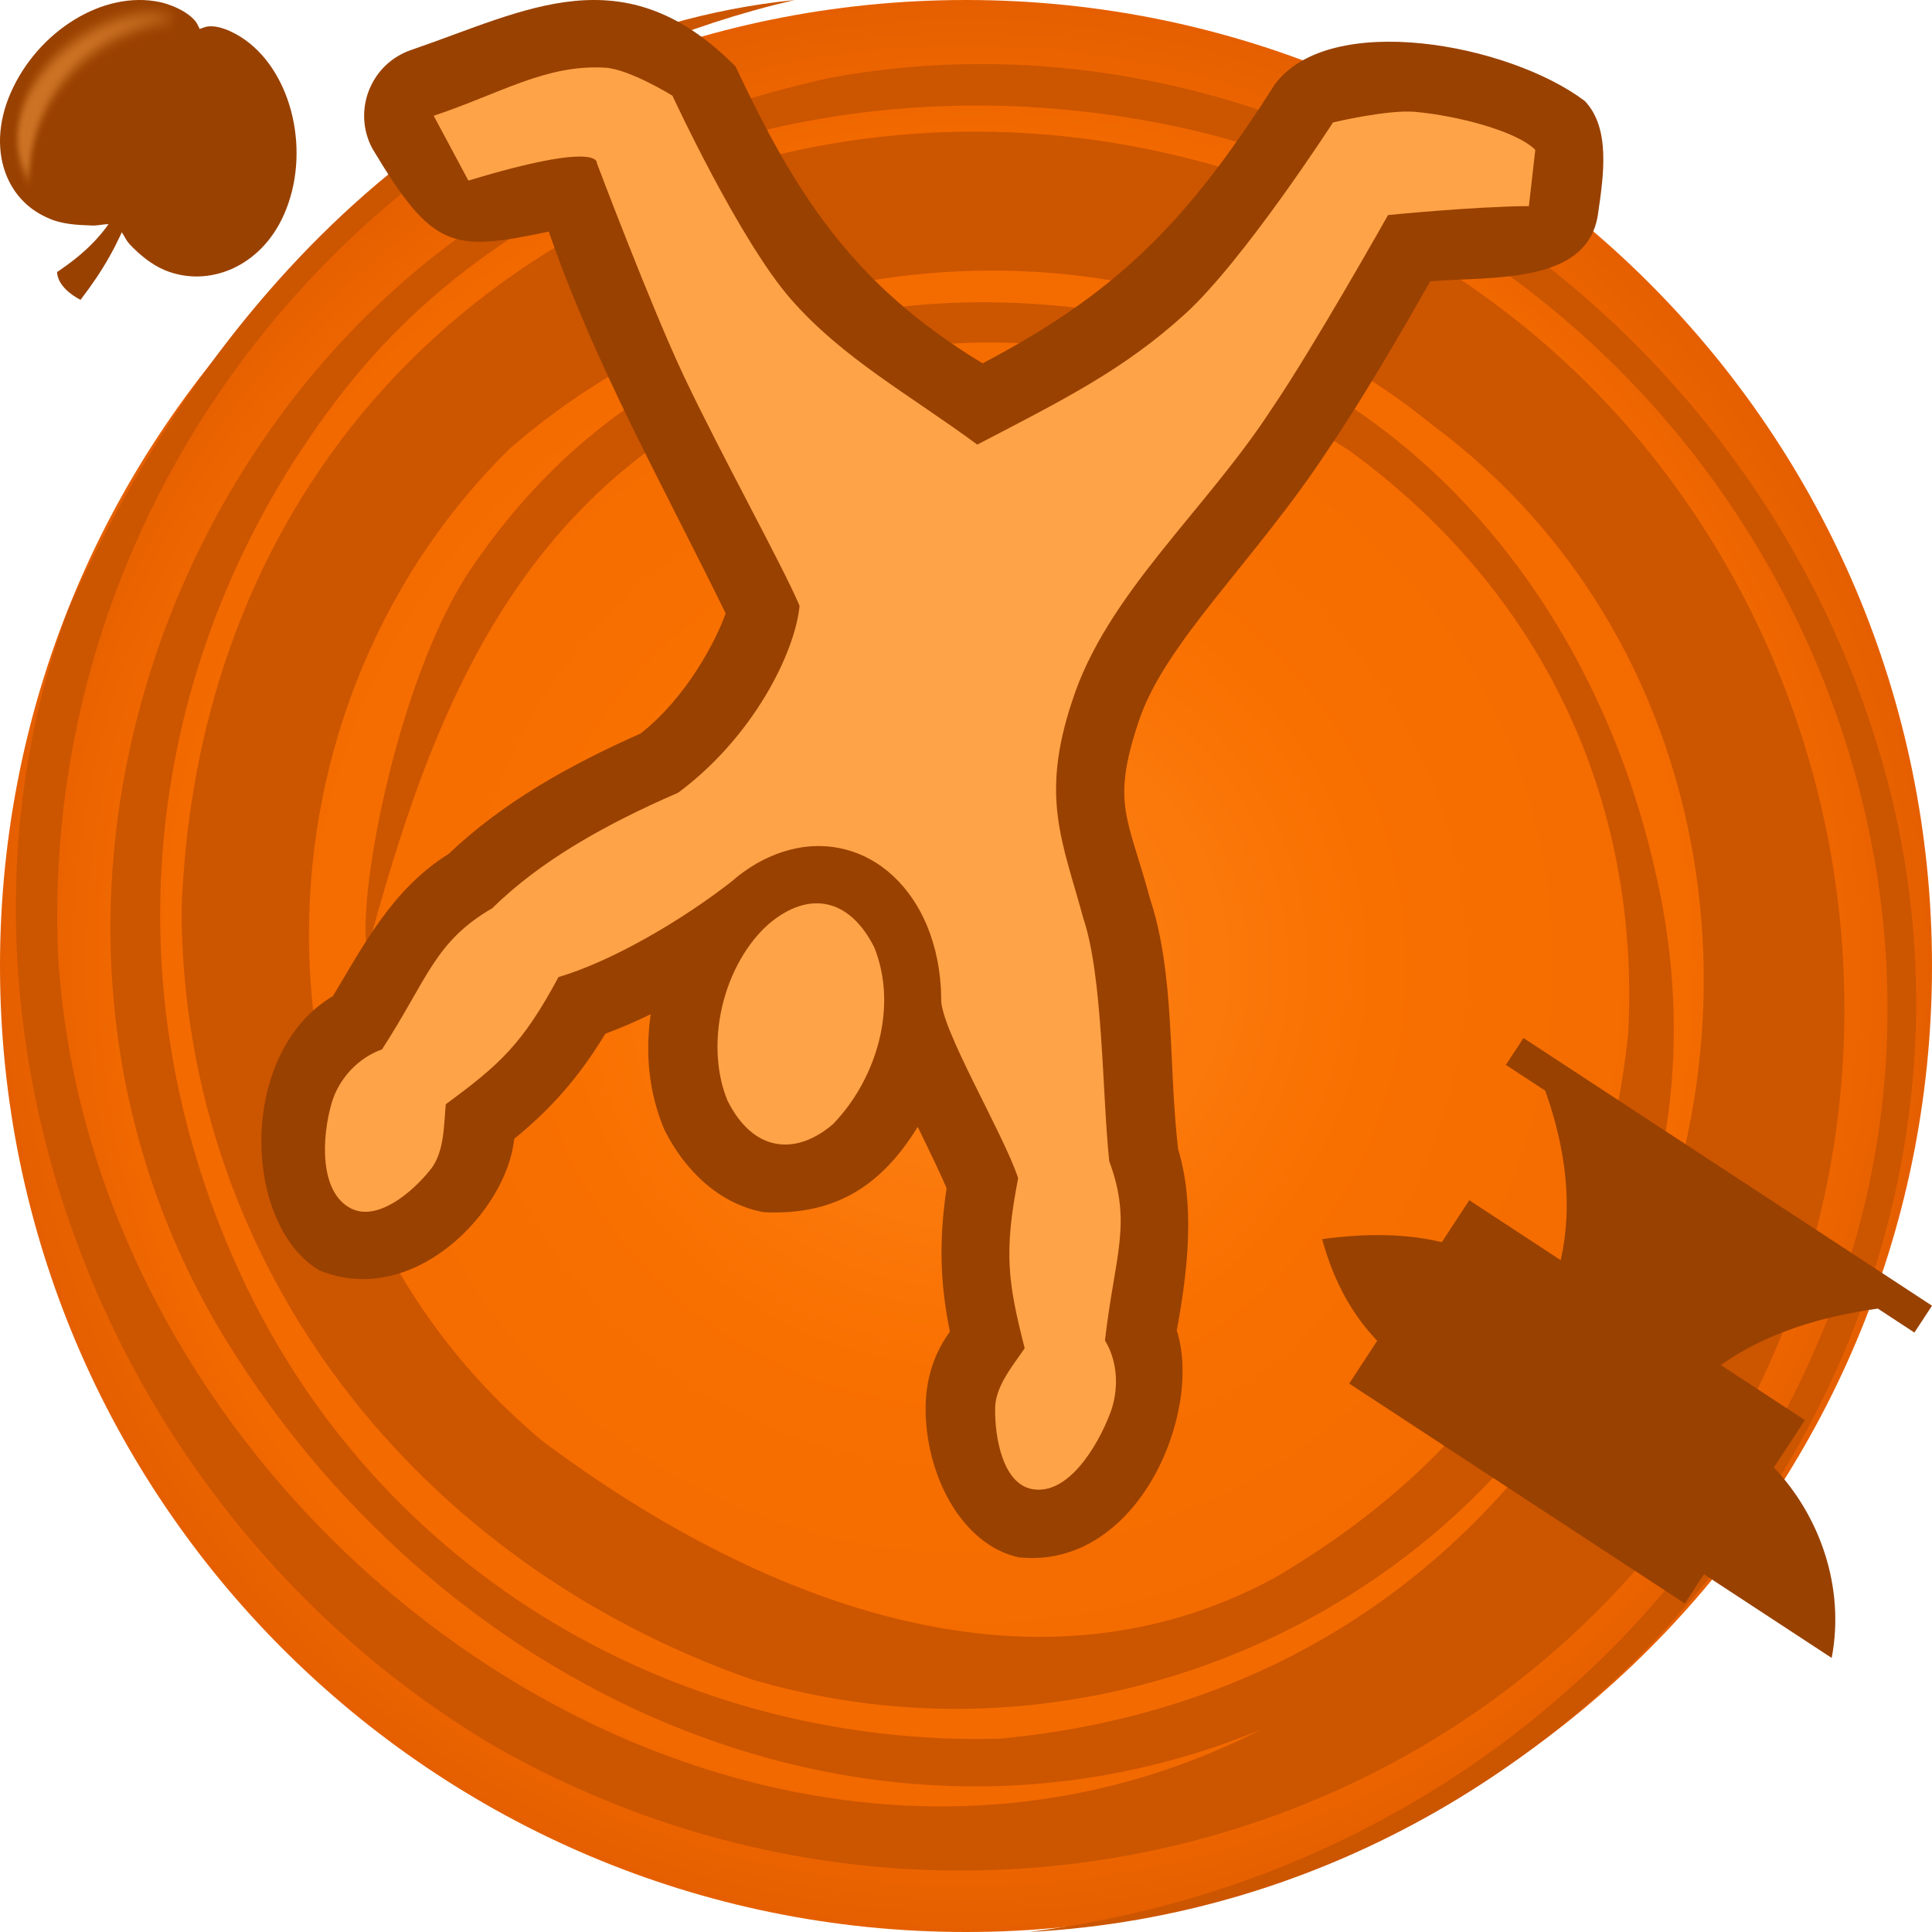
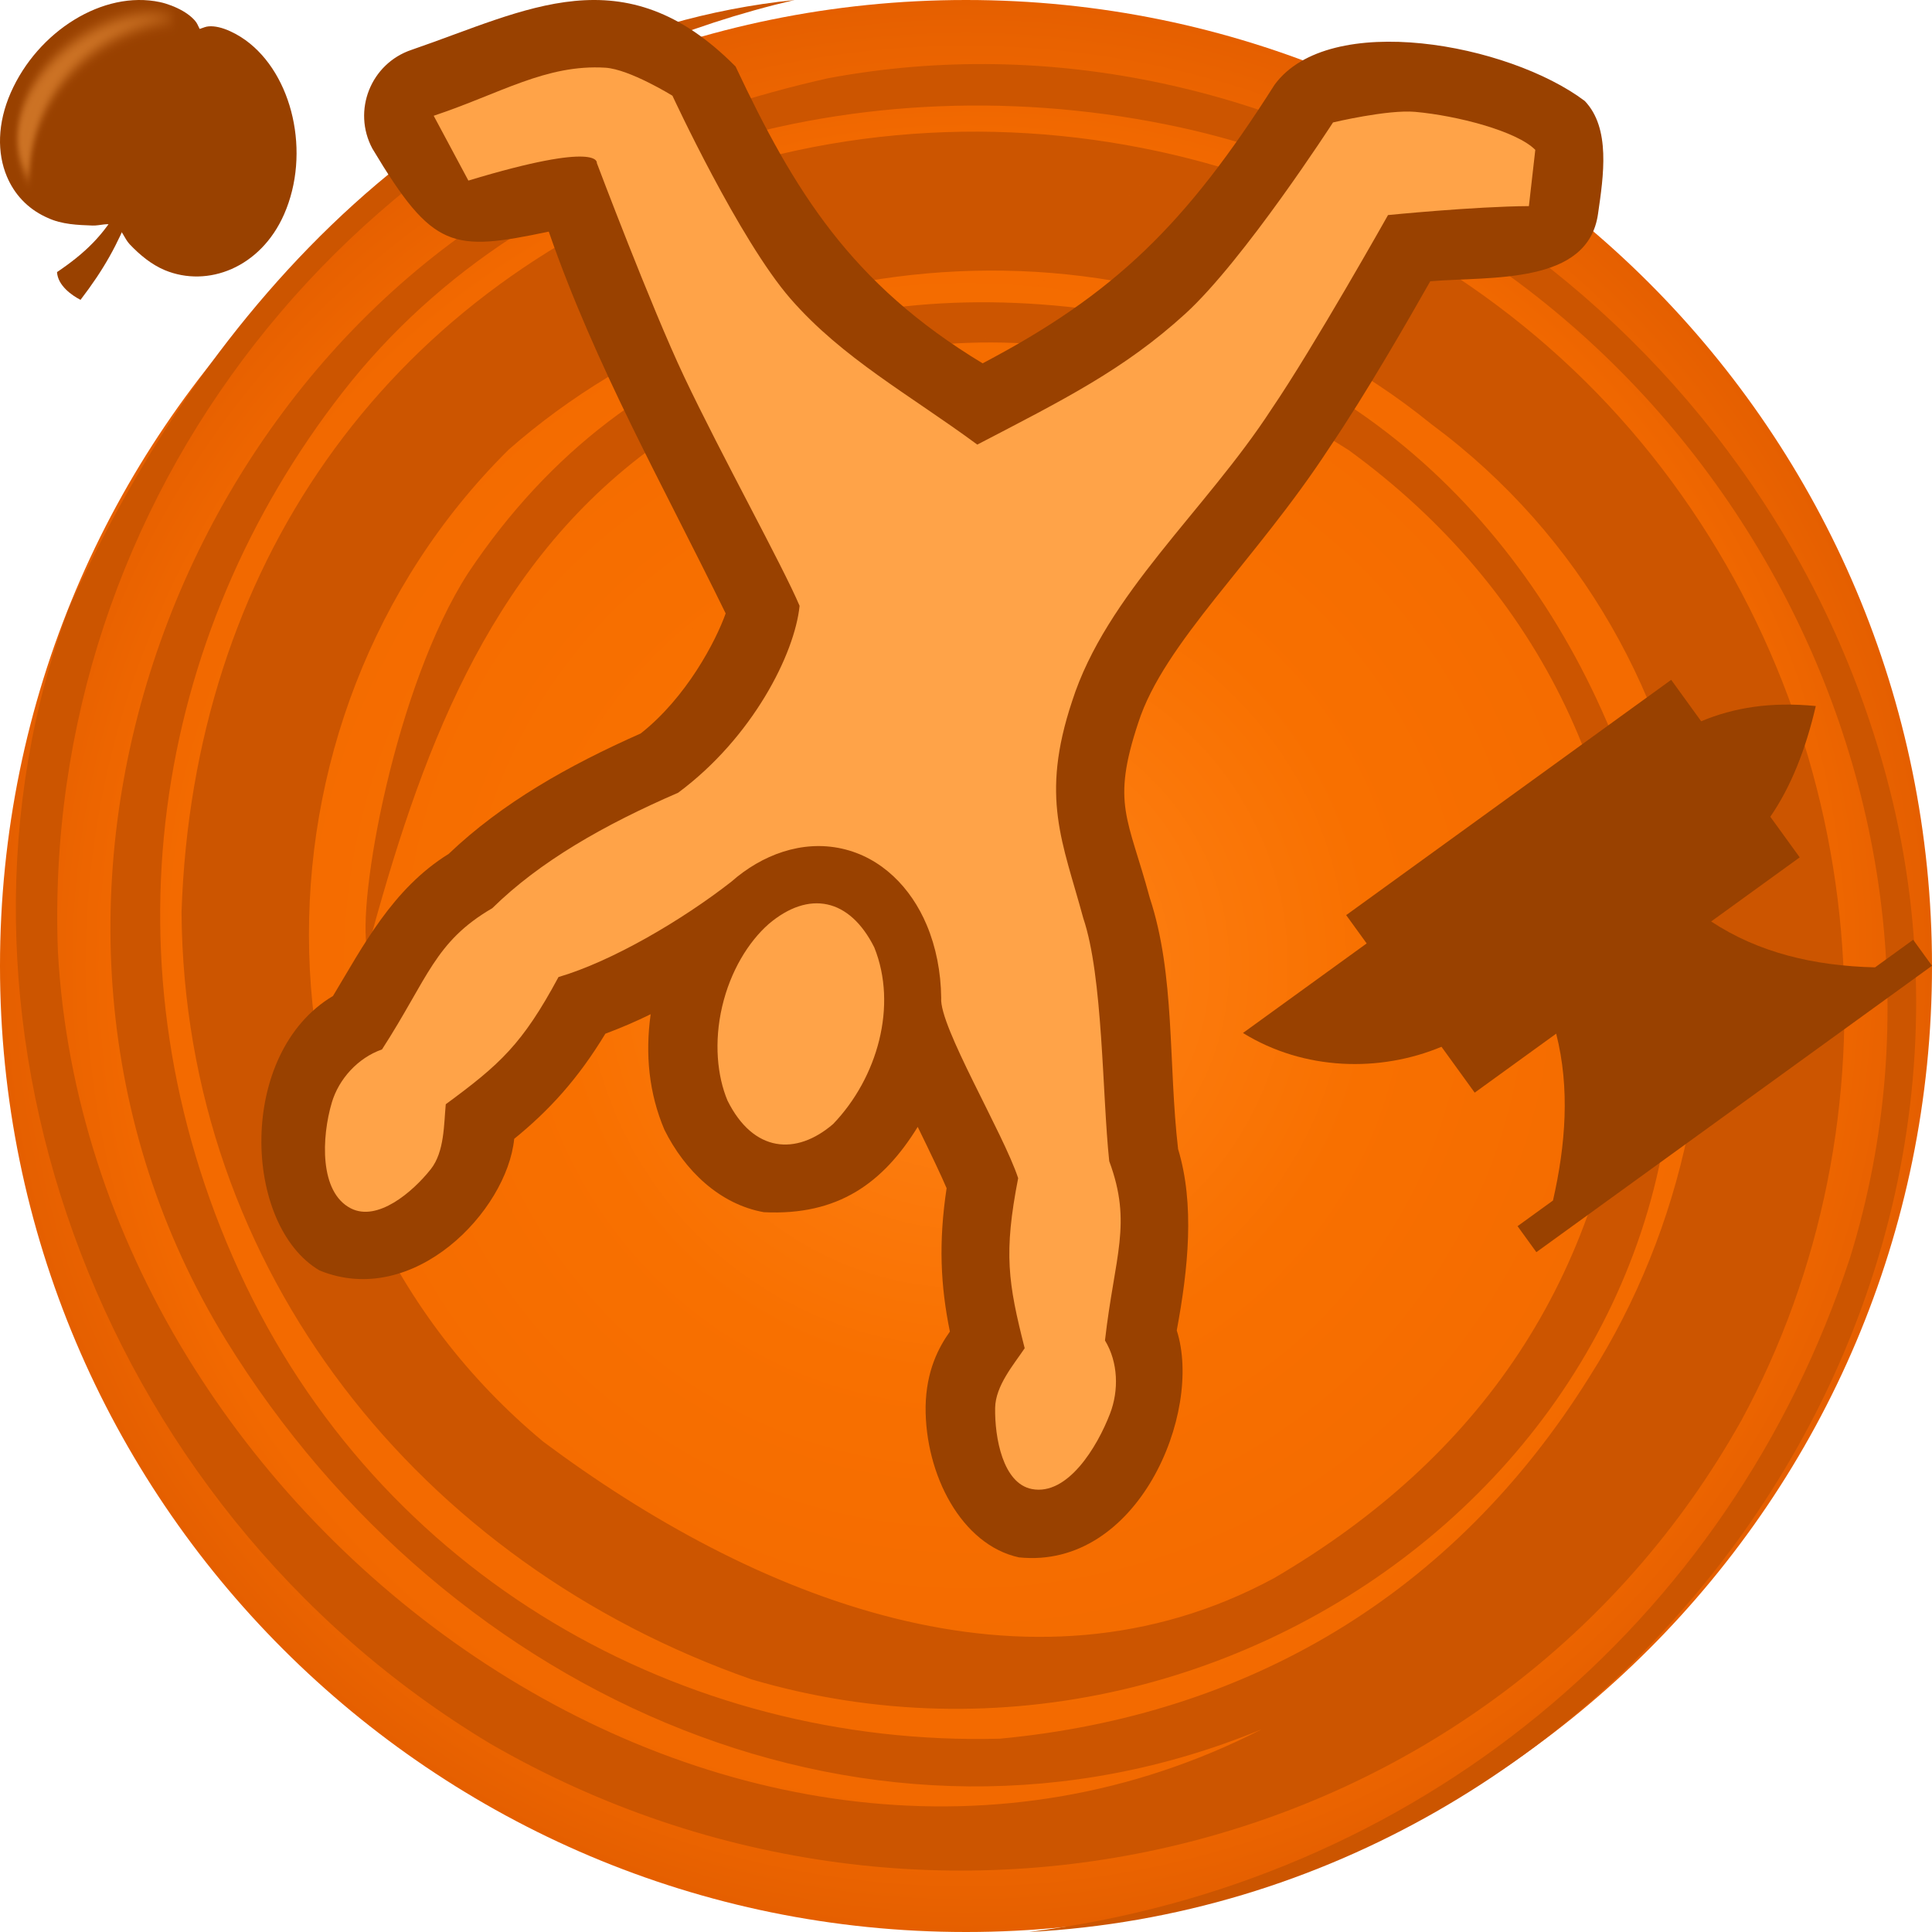
<svg xmlns="http://www.w3.org/2000/svg" height="500" viewBox="0 0 500 500" width="500">
  <radialGradient id="a" cx="1362.729" cy="216.114" gradientTransform="matrix(1 -.0000059 .0000001 1 -112.7293 33.89376)" gradientUnits="userSpaceOnUse" r="250">
    <stop offset="0" stop-color="#ff851a" />
    <stop offset=".424" stop-color="#f87000" />
    <stop offset=".864" stop-color="#f26900" />
    <stop offset="1" stop-color="#e55f00" />
  </radialGradient>
  <filter id="b" color-interpolation-filters="sRGB" height="1.118" width="1.235" x="-.117" y="-.059">
    <feGaussianBlur stdDeviation="7.836" />
  </filter>
  <g transform="translate(-1000)">
    <path d="m1500 250a250 250 0 0 1 -250 250 250 250 0 0 1 -250-250 250 250 0 0 1 250-250 250 250 0 0 1 250 250z" fill="url(#a)" />
    <path d="m1309.23 33.828c128.52 30.707 207.897 167.481 169.593 291.569-31.377 95.695-112.869 162.038-212.554 174.603 153.18-8.091 266.096-163.004 218.701-309.93-36.456-114.667-154.604-191.521-270.651-169.823-18.853 4.216-38.439 10.499-55.883 18.694-112.535 47.459-168.475 196.206-99.963 307.853 57.698 93.63 168.514 141.849 267.999 100.772-134.92 68.976-303.283-51.469-311.488-201.307-4.417-117.683 76.818-219.674 190.654-246.26-89.015 9.184-152.66 79.392-187.741 157.212-38.455 102.703 5.234 231.751 109.038 294.084 114.511 66.105 260.354 29.372 323.684-83.602 42.21-77.698 34.351-177.624-23.178-249.889-57.54-72.258-157.543-102.46-246.412-71.877-81.743 30.682-131.13 101.133-134.048 190.177.669 92.685 61.791 168.56 147.54 198.525 128.555 37.82 266.772-70.33 233.682-209.889-14.71-64.398-57.886-122.15-125.738-141.121-71.391-15.467-138.972 1.205-181.287 64.641-18.899 29.229-28.938 85.214-26.105 97.653m0 0c13.532-50.188 30.628-97.664 72.213-128.949 53.182-38.308 124.458-37.094 181.744-.48 50.146 36.48 75.484 90.377 72.356 150.917-6.667 64.044-38.404 109.833-91.64 141.008-63.902 34.561-135.38 4.832-189.126-35.284-78.871-65.486-79.748-186.672-8.974-256.761 63.737-55.942 167.021-64.892 238.717-6.651 78.816 58.353 90.305 169.041 40.972 246.624-35.227 56.419-88.457 87.601-152.558 93.632-81.949 2.183-160.666-41.915-196.869-120.938-36.206-79.025-22.577-164.332 26.873-227.661 49.432-63.309 138.349-86.746 220.45-67.542" fill="#c50" />
  </g>
  <g stroke-linecap="round" stroke-linejoin="round">
    <g transform="translate(-28)">
      <path d="m372.02 115.899c9.499-13.976 20.678-33.493 26.131-43.109 15.888-1.3 40.797.953 43.412-17.416 1.444-9.926 3.298-22.201-3.426-29.242-19.681-14.845-66.146-23.485-80.273-4.211-22.962 36.193-41.456 54.197-75.564 72.107-34.129-20.602-48.794-44.698-63.934-76.816-28.981-29.273-54.065-14.529-83.816-4.328-10.584 3.529-15.442 15.736-10.178 25.572 15.715 26.25 20.672 26.719 45.65 21.488 12.144 34.976 29.321 65.116 45.781 98.809-2.548 7.169-10.14 21.743-21.998 31.072-18.675 8.273-35.837 17.946-49.703 31.17-14.559 9.019-22.243 24.022-29.922 36.762-24.898 14.796-23.348 59.339-3.479 71.039 24.323 9.931 48.509-15.38 50.373-34.068 9.121-7.413 16.499-15.51 23.594-27.207 3.946-1.477 7.837-3.129 11.723-5.043-1.453 10.455-.43 20.467 3.544 29.871 5.281 10.642 14.326 19.31 25.737 21.365 19.26.955 30.905-7.602 39.832-22.078 3.319 6.79 6.171 12.765 7.477 15.869-2.121 14.076-1.568 25.269.848 37.107-2.924 4.11-6.126 10.157-6.283 19.449-.149 17.575 9.289 35.741 24.145 38.984 30.793 3.187 47.687-37.497 40.852-58.736 2.978-15.98 4.678-32.679.348-46.926-2.561-22.048-.716-45.009-7.33-65.012-5.58-20.735-10.001-24.191-2.99-45.295 6.643-20.736 30.321-41.841 49.451-71.178z" fill="#994100" />
      <path d="m205.012 97.398c-8.505-17.967-22.553-55.214-22.553-55.214s1.341-5.913-33.24 4.55l-8.98-16.774c17.255-5.75 29.084-13.38 44.432-12.437 6.256.384 17.358 7.248 17.358 7.248s17.274 37.321 30.603 52.598c13.431 15.394 30.853 24.83 48.29 37.693 22.402-11.654 38.016-19.44 53.832-33.86 15.183-13.843 38.228-49.515 38.228-49.515s14.143-3.375 21.259-2.739c10.825.968 26.287 4.974 31.092 9.835l-1.656 14.556c-14.202.093-36.456 2.318-36.456 2.318s-19.181 34.105-30.175 50.256c-17.132 26.327-42.724 47.9-51.591 75.58-8.296 24.968-2.447 36.351 2.892 56.121 5.135 15.106 4.894 45.739 6.722 62.894 6.023 16.236 1.387 24.471-1.101 46.402 3.461 5.685 3.584 12.99 1.33 18.881-3.357 8.773-11.026 21.333-20.233 19.575-7.534-1.439-9.654-13.311-9.524-21 .098-5.747 4.798-11.192 7.647-15.446-4.311-16.93-5.471-24.62-1.689-44.008-3.787-11.587-20.498-39.357-19.918-46.651-.078-6.759-1.354-13.177-3.749-18.873-4.055-9.649-11.691-17.494-21.984-19.772-10.294-2.277-20.658 1.584-28.591 8.58-12.72 9.928-30.83 20.586-44.717 24.661-9.358 17.386-15.124 22.588-29.177 32.922-.493 5.1-.31 12.299-3.875 16.801-4.769 6.023-13.812 13.626-20.657 10.159-8.266-4.186-7.599-18.511-4.954-27.409 1.797-6.047 6.711-11.55 12.986-13.739 11.967-18.526 13.602-27.839 28.538-36.547 12.278-12.089 28.936-21.587 48.104-29.887 19.253-14.282 30.165-35.921 31.428-48.368-4.423-10.451-20.251-38.958-29.923-59.39zm21.921 141.739c-5.26 4.639-9.905 12.202-12.041 21.368-2.135 9.166-1.295 17.945 1.394 24.342 6.688 13.427 17.738 14.291 27.328 6.048 11.502-11.979 16.733-30.631 10.647-45.712-6.389-12.75-16.92-14.871-27.329-6.048z" fill="#ffa348" stroke-width="36" />
    </g>
-     <path d="m436.023 414.977 4.957-7.565 33.058 21.66c3.507-18.326-3.107-36.809-14.962-49.28l8.032-12.259-21.775-14.267c11.943-8.399 26.025-12.542 40.645-14.607l9.469 6.204 4.552-6.948-105.727-69.273-4.552 6.948 10.191 6.677c5.35 15.142 7.157 29.678 4.01 43.866l-23.67-15.509-7.111 10.853c-9.047-2.21-19.441-2.369-30.969-.793 3.098 11.342 7.948 19.69 14.25 26.311l-7.255 11.073 86.858 56.91z" fill="#994100" stroke-width="1" />
+     <path d="m348.39 236.832 5.303 7.326-32.014 23.176c15.875 9.805 35.502 10.207 51.377 3.571l8.595 11.872 21.087-15.266c3.594 14.152 2.451 28.785-.827 43.182l-9.17 6.638 4.871 6.729 102.387-74.121-4.871-6.728-9.869 7.144c-16.054-.394-30.281-3.882-42.418-11.877l22.922-16.594-7.609-10.51c5.288-7.667 9.138-17.322 11.772-28.656-11.702-1.145-21.23.414-29.661 3.945l-7.763-10.723-84.114 60.893z" fill="#994100" stroke-width="1" />
    <g stroke-width="5.964" transform="matrix(-.1525704 -.06952803 .06952803 -.1525704 -16.28943 56.89714)">
      <path d="m-252.705-20.548c-13.31 57.822-16.625 100.686-13.907 156.938l18.813.03c3.31-49.616 18.56-88.618 45.874-133-4.86-9.134-13.465-14.956-23.813-18.78-8.908-3.293-18.82-4.77-26.967-5.188z" fill="#994100" stroke-width="5.964" />
      <path d="m-286.048 89.046c-21.7-8.752-43.896-14.582-66.064-13.939-71.757 2.496-132.96 64.885-131.78 154.688 1.354 103.171 77.474 202.331 165.624 220.031 11.178 2.246 24.934 3.42 37.22 2.282 12.283-1.138 22.775-4.762 28.405-10.156l5.97-5.72 6.405 5.25c5.378 4.426 16.542 8.05 29.125 9.22s26.514.195 37.344-2.188c87.533-19.257 153.047-119.08 151.686-222.718-.677-51.615-19.354-93.606-48.22-120.22-21.647-19.96-48.954-31.508-79.748-31.968-1.284-.02-2.58-.02-3.875 0h.001c-24.447-.298-47.349 9.408-67.97 17.873-10.659 4.354-19.941 14.552-31.452 14.283-12.23-.286-21.363-12.051-32.671-16.718z" fill="#994100" stroke-width="5.964" />
      <path d="m-104.049 114.733c53.69 32.478 75.357 115.23 37.092 200.626-30.48 68.017-93.18 121.256-140.843 118.75 110.836-66.447 157.724-203.344 103.752-319.377z" fill="#ffa348" filter="url(#b)" opacity=".5" stroke-width="214.712" />
    </g>
  </g>
</svg>
